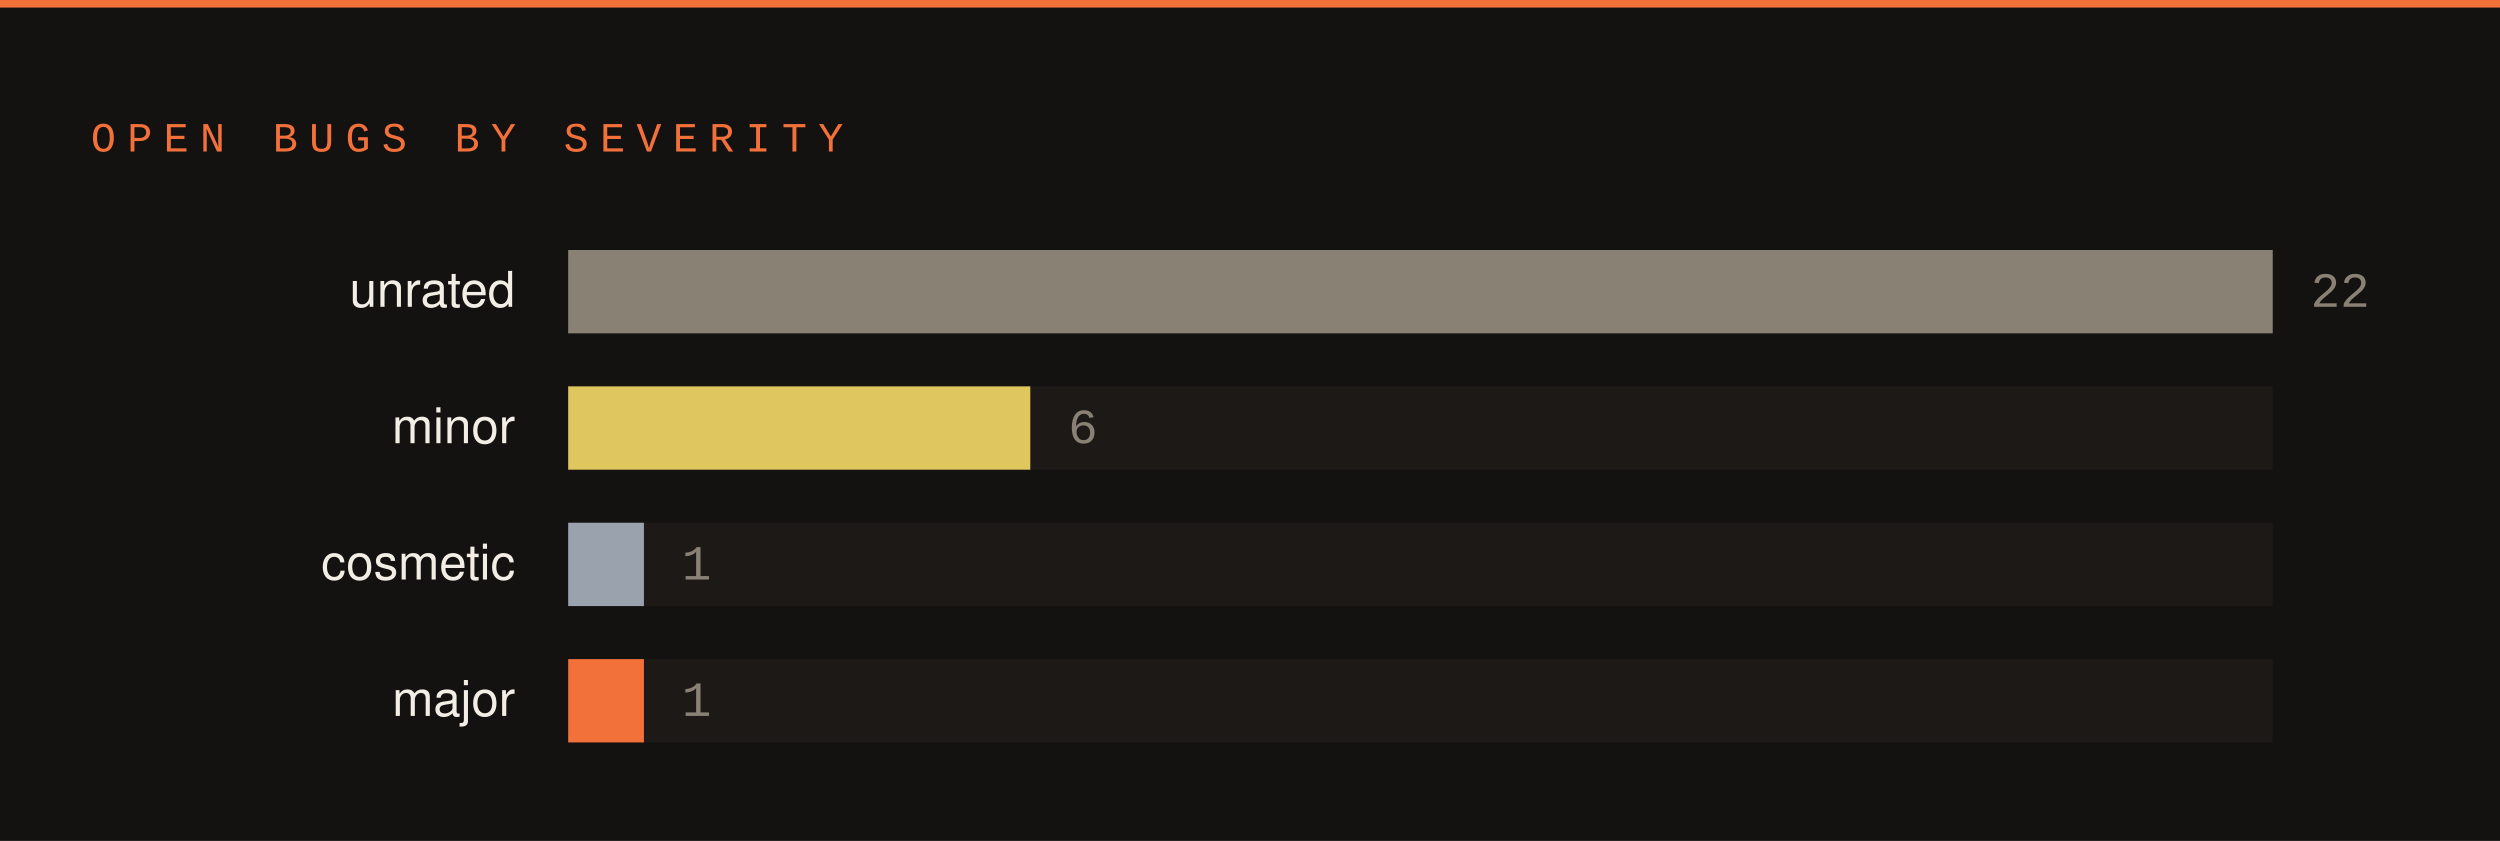
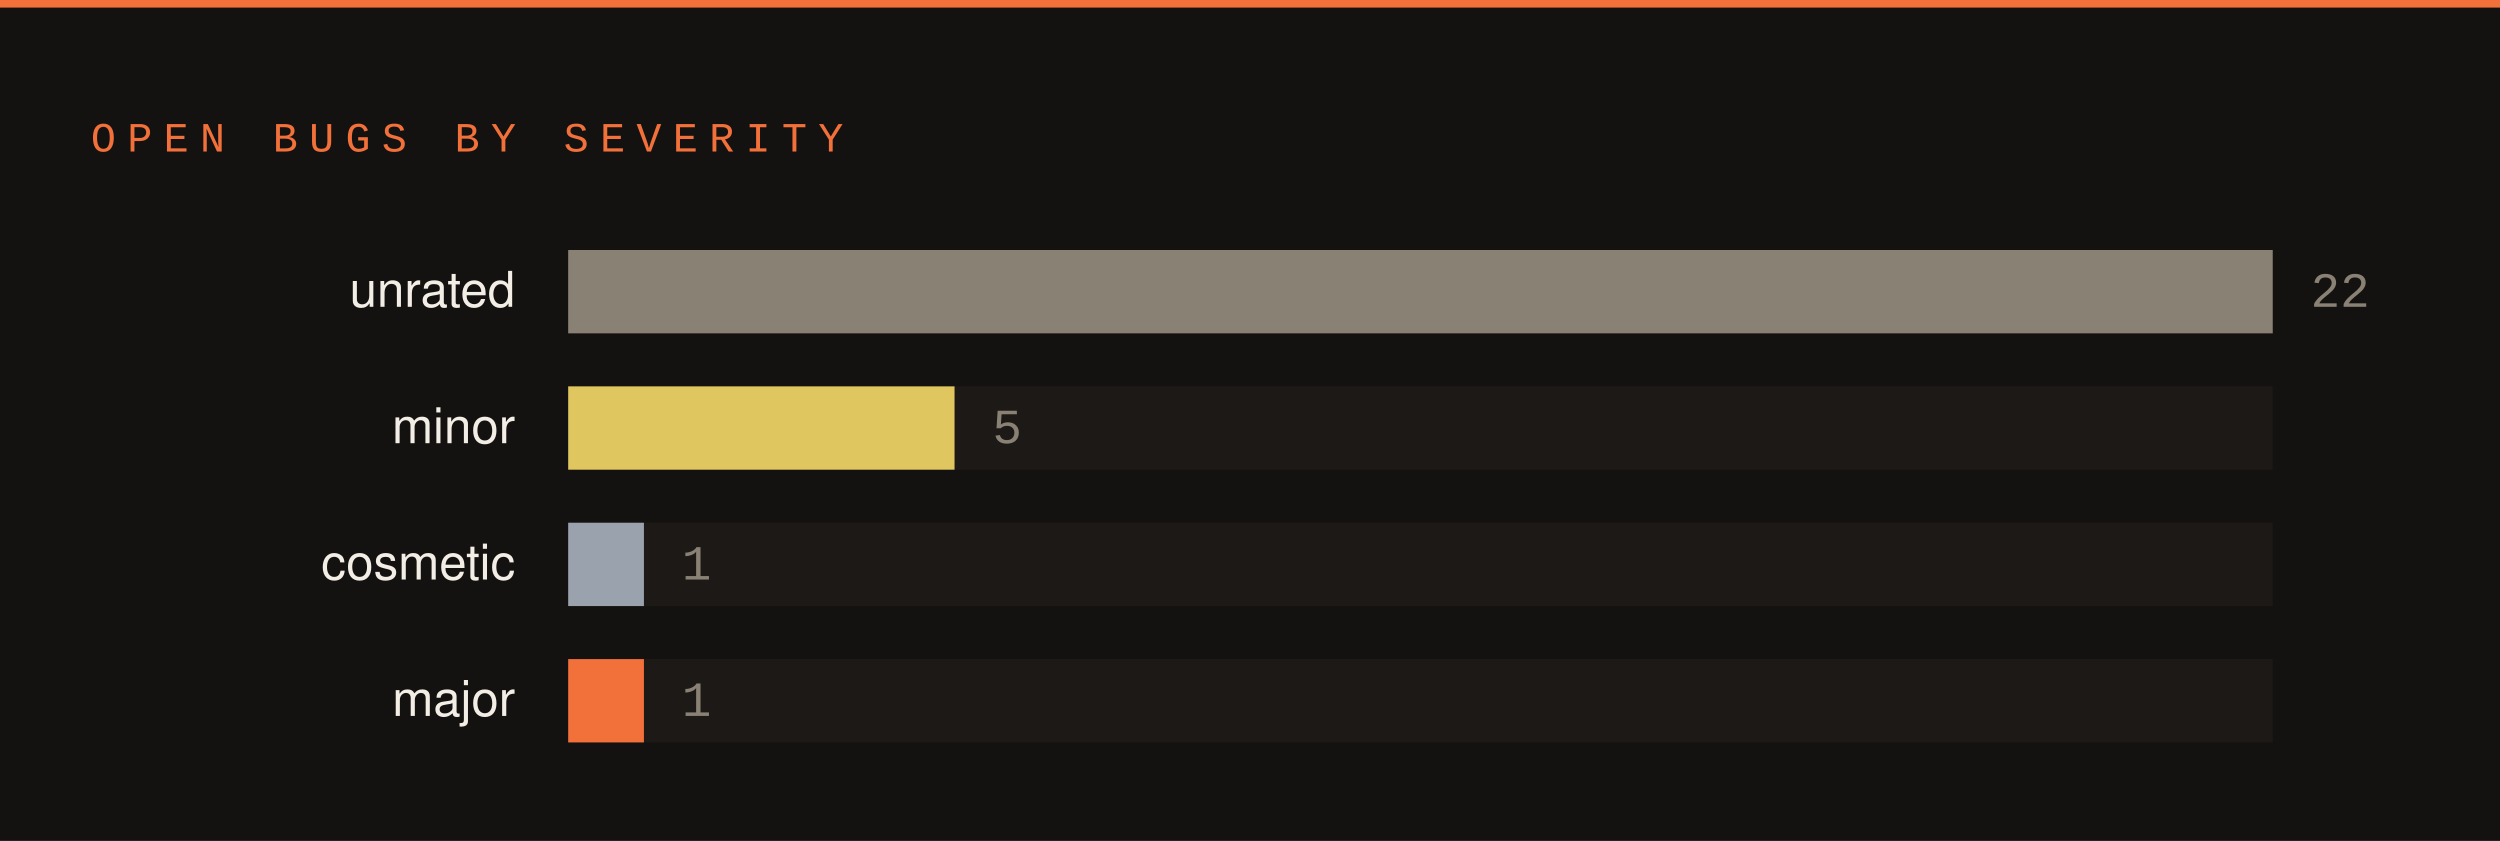
<svg xmlns="http://www.w3.org/2000/svg" width="660" height="222" viewBox="0 0 660 222">
  <rect width="660" height="222" fill="#141210" />
  <rect x="0" y="0" width="660" height="2" fill="#f2703a" />
  <text x="24" y="40" font-family="SFMono-Regular,Consolas,Liberation Mono,monospace" font-size="11" letter-spacing="3" fill="#f2703a">OPEN BUGS BY SEVERITY</text>
  <text x="136" y="81" font-family="-apple-system,Segoe UI,Helvetica,Arial,sans-serif" font-size="13" fill="#f2ede5" text-anchor="end">unrated</text>
  <rect x="150" y="66" width="450" height="22" fill="#1c1917" />
  <rect x="150" y="66" width="450" height="22" fill="#8a8175" />
  <text x="610" y="81" font-family="SFMono-Regular,Consolas,Liberation Mono,monospace" font-size="13" fill="#8a8175">22</text>
  <text x="136" y="117" font-family="-apple-system,Segoe UI,Helvetica,Arial,sans-serif" font-size="13" fill="#f2ede5" text-anchor="end">minor</text>
  <rect x="150" y="102" width="450" height="22" fill="#1c1917" />
-   <rect x="150" y="102" width="122" height="22" fill="#e0c65e" />
-   <text x="282" y="117" font-family="SFMono-Regular,Consolas,Liberation Mono,monospace" font-size="13" fill="#8a8175">6</text>
+   <rect x="150" y="102" width="102" height="22" fill="#e0c65e" />
+   <text x="262" y="117" font-family="SFMono-Regular,Consolas,Liberation Mono,monospace" font-size="13" fill="#8a8175">5</text>
  <text x="136" y="153" font-family="-apple-system,Segoe UI,Helvetica,Arial,sans-serif" font-size="13" fill="#f2ede5" text-anchor="end">cosmetic</text>
  <rect x="150" y="138" width="450" height="22" fill="#1c1917" />
  <rect x="150" y="138" width="20" height="22" fill="#9aa2ad" />
  <text x="180" y="153" font-family="SFMono-Regular,Consolas,Liberation Mono,monospace" font-size="13" fill="#8a8175">1</text>
  <text x="136" y="189" font-family="-apple-system,Segoe UI,Helvetica,Arial,sans-serif" font-size="13" fill="#f2ede5" text-anchor="end">major</text>
  <rect x="150" y="174" width="450" height="22" fill="#1c1917" />
  <rect x="150" y="174" width="20" height="22" fill="#f2703a" />
  <text x="180" y="189" font-family="SFMono-Regular,Consolas,Liberation Mono,monospace" font-size="13" fill="#8a8175">1</text>
</svg>
